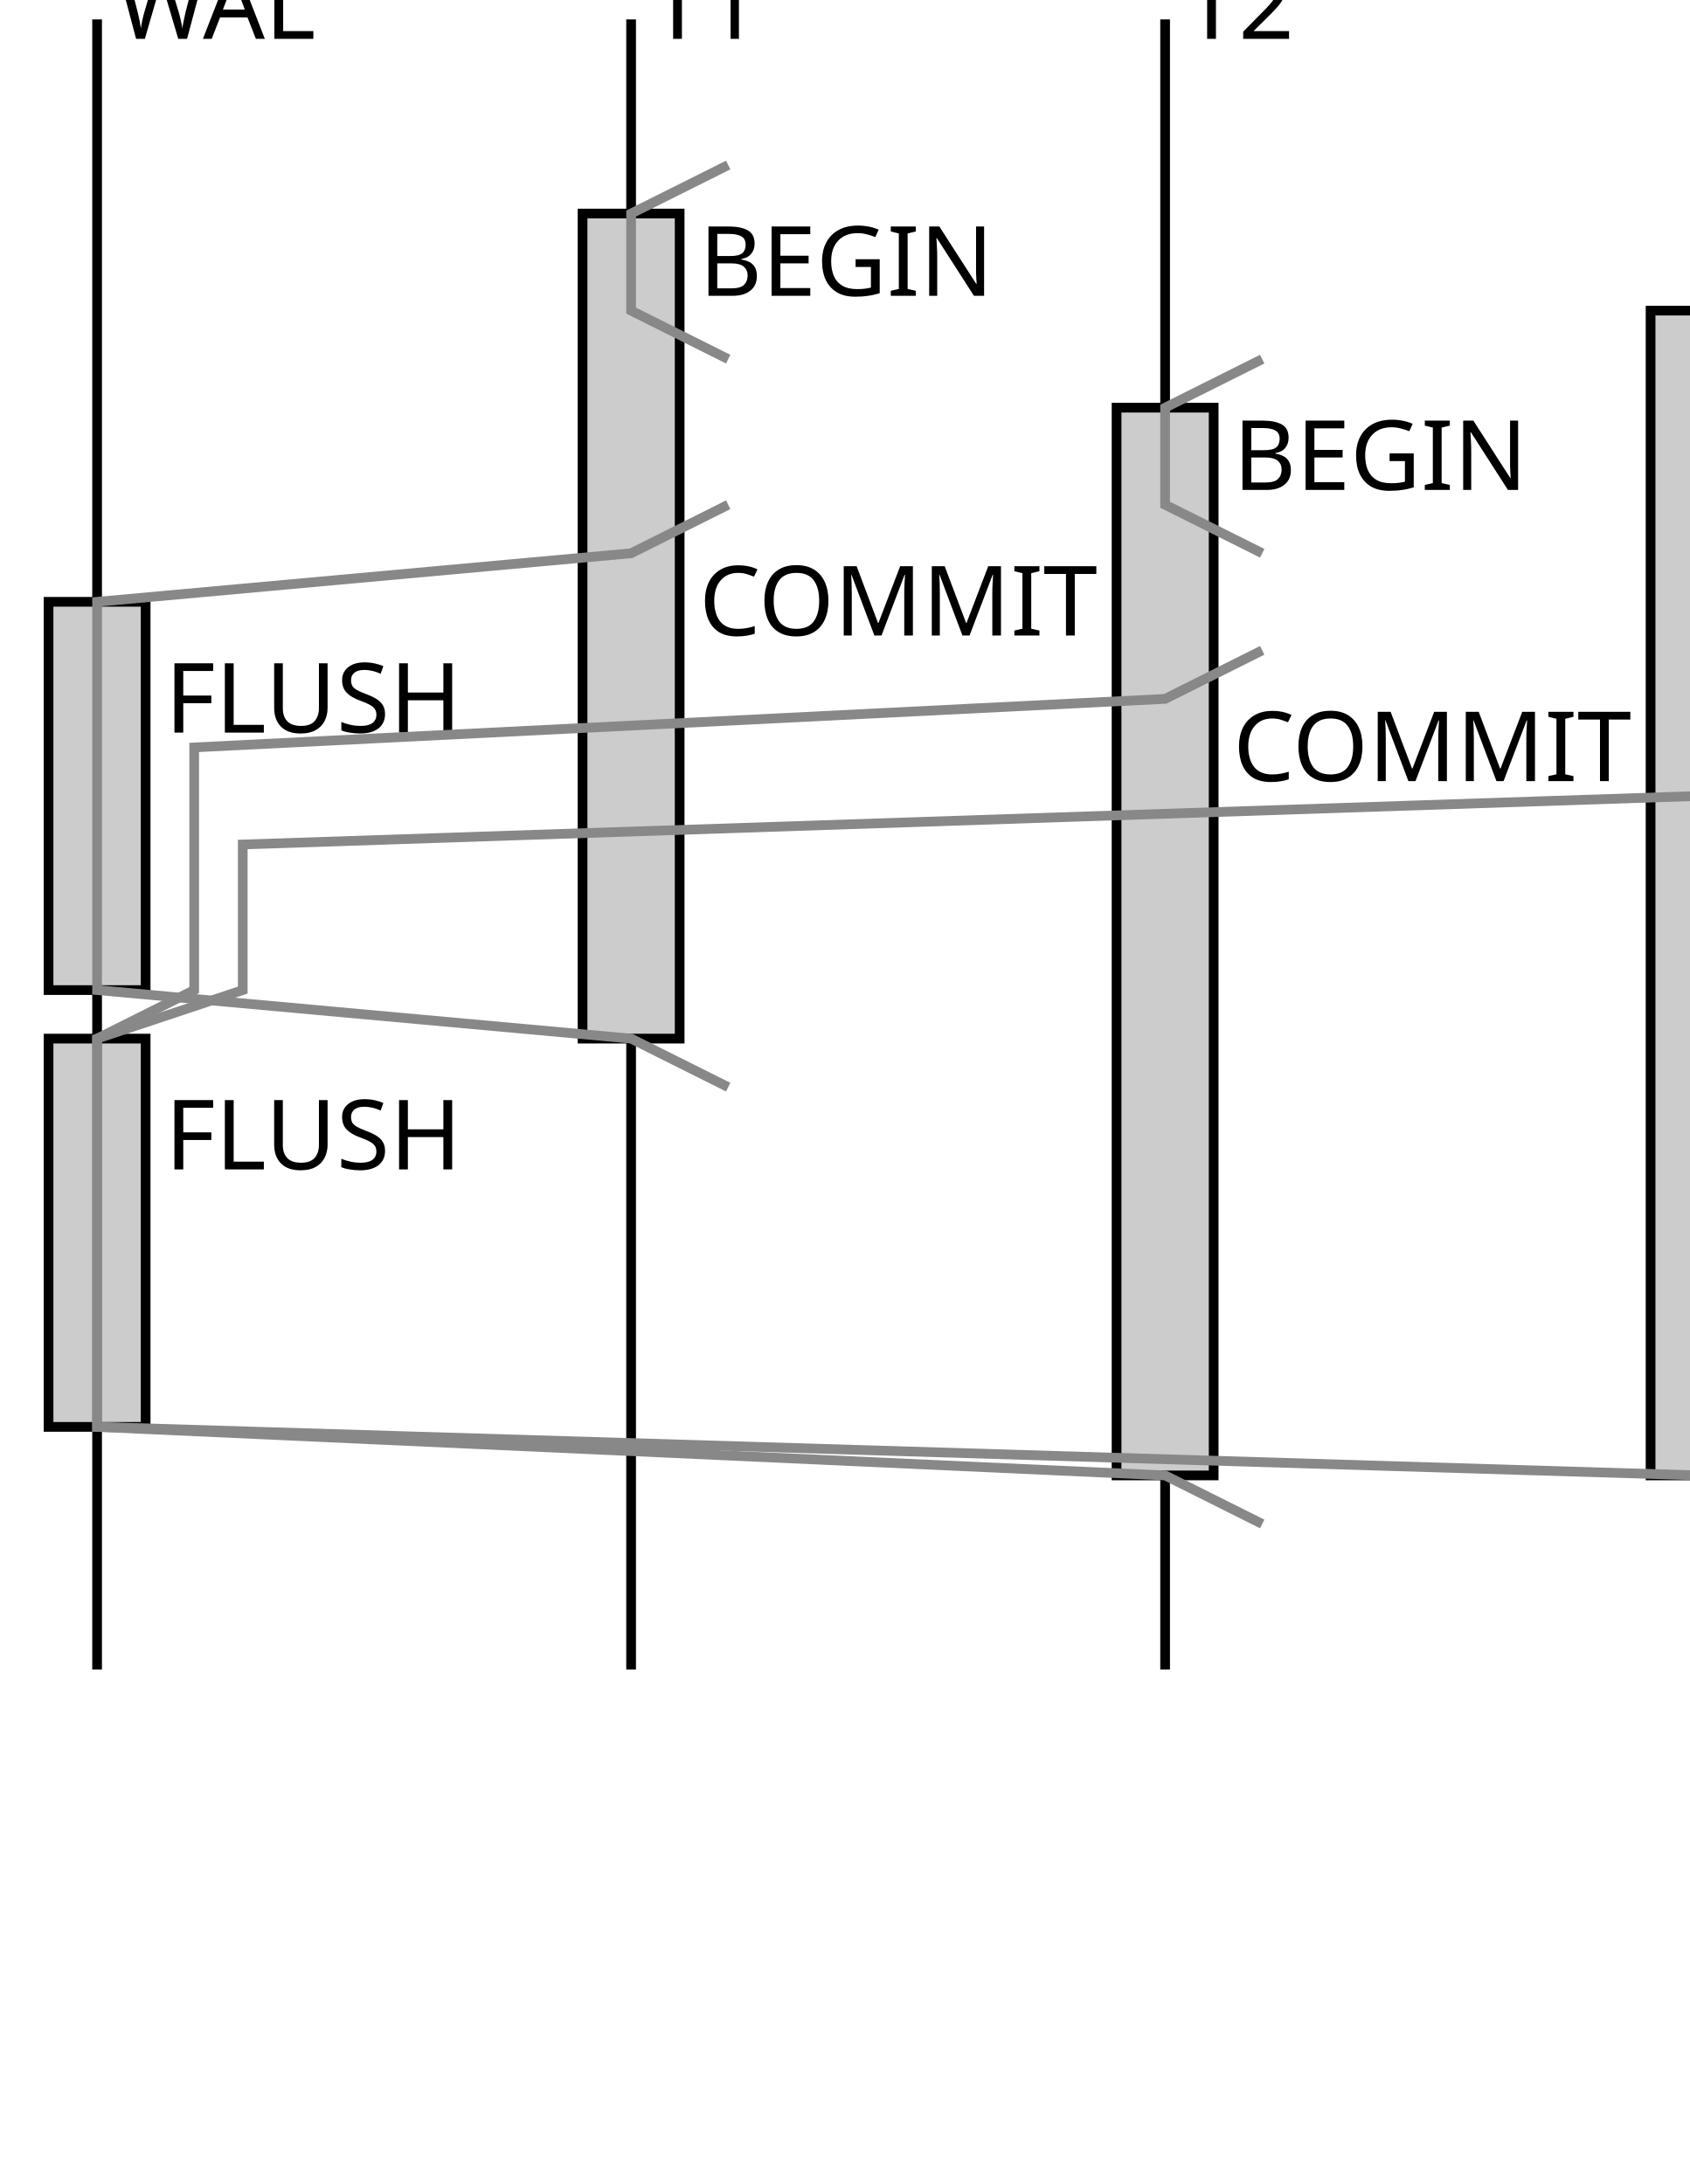
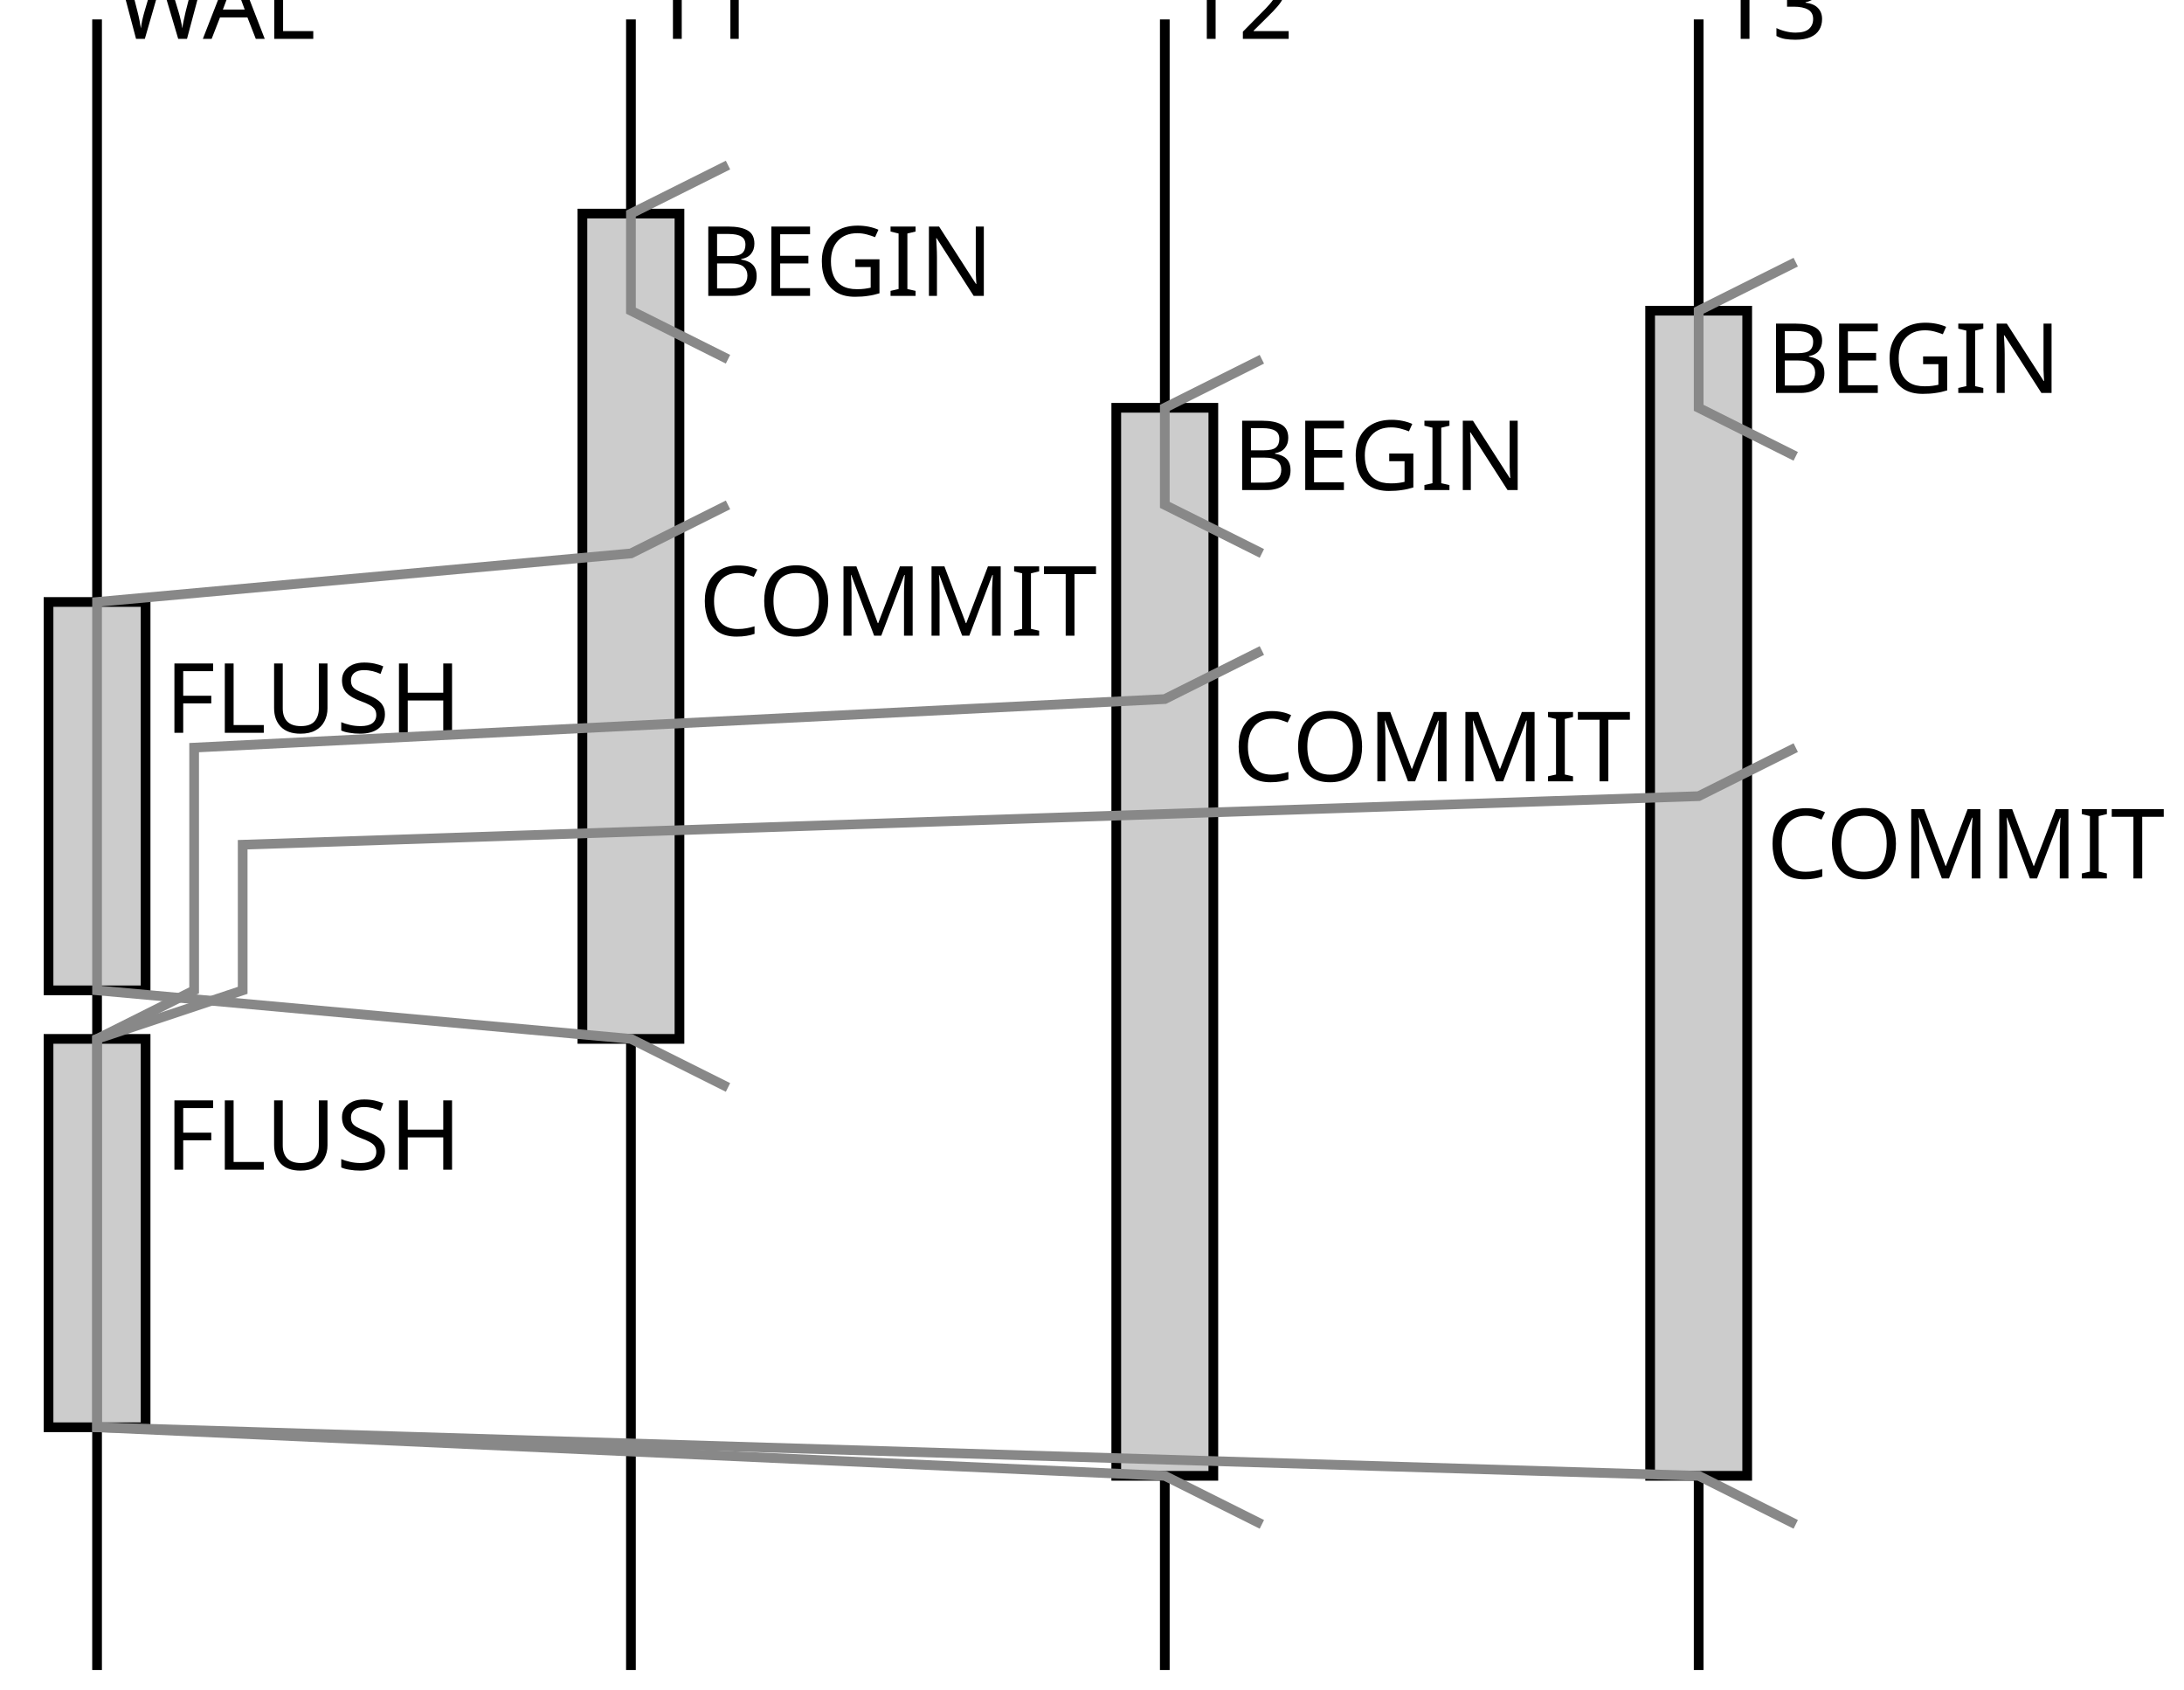
- <svg xmlns="http://www.w3.org/2000/svg" viewBox="0 0 174 225" id="svg2" version="1.1">
+ <svg xmlns="http://www.w3.org/2000/svg" viewBox="0 0 225 174" id="svg2" version="1.1">
  <defs>
    <style>
path.time {
  stroke-opacity: 1;
  stroke: #000;
  fill: none;
}
path.line {
  stroke-opacity: 1;
  stroke: #888;
  fill: none;
}
text {
  font-size: 10px;
  font-family: sans-serif;
  text-anchor: start;
  dominant-baseline: alphabetic;
}
text.time tspan {
  writing-mode: tb-rl;
}
text.label  {
  dominant-baseline: middle;
}
rect.time {
  stroke-opacity: 1;
  stroke: #000;
  fill: #ccc;
}
</style>
  </defs>
  <g>
    <path class="time" d="m 10,2 0,170" />
    <text class="time">
      <tspan x="12" y="4">WAL</tspan>
    </text>
    <rect class="time" width="10" height="40" x="5" y="62" />
    <text class="label">
      <tspan x="17" y="72">FLUSH</tspan>
    </text>
    <rect class="time" width="10" height="40" x="5" y="107" />
    <text class="label">
      <tspan x="17" y="117">FLUSH</tspan>
    </text>
    <path class="time" d="m 65,2 0,170" />
    <text class="time">
      <tspan x="67" y="4">T1</tspan>
    </text>
    <rect class="time" width="10" height="85" x="60" y="22" />
    <path class="line" d="m 75,17 -10,5 0,10 10,5" />
    <text class="label">
      <tspan x="72" y="27">BEGIN</tspan>
    </text>
    <path class="line" d="m 75,52 -10,5 -55,5 0,40 55,5 10,5" />
    <text class="label">
      <tspan x="72" y="62">COMMIT</tspan>
    </text>
    <path class="time" d="m 120,2 0,170" />
    <text class="time">
      <tspan x="122" y="4">T2</tspan>
    </text>
    <rect class="time" width="10" height="110" x="115" y="42" />
    <path class="line" d="m 130,37 -10,5 0,10 10,5" />
    <text class="label">
      <tspan x="127" y="47">BEGIN</tspan>
    </text>
    <path class="line" d="m 130,67 -10,5 -100,5 0,25 -10,5 0,40 110,5 10,5" />
    <text class="label">
      <tspan x="127" y="77">COMMIT</tspan>
    </text>
    <path class="time" d="m 175,2 0,170" />
    <text class="time">
      <tspan x="177" y="4">T3</tspan>
    </text>
    <rect class="time" width="10" height="120" x="170" y="32" />
    <path class="line" d="m 185,27 -10,5 0,10 10,5" />
    <text class="label">
      <tspan x="182" y="37">BEGIN</tspan>
    </text>
    <path class="line" d="m 185,77 -10,5 -150,5 0,15 -15,5 0,40 165,5 10,5" />
    <text class="label">
      <tspan x="182" y="87">COMMIT</tspan>
    </text>
  </g>
</svg>
